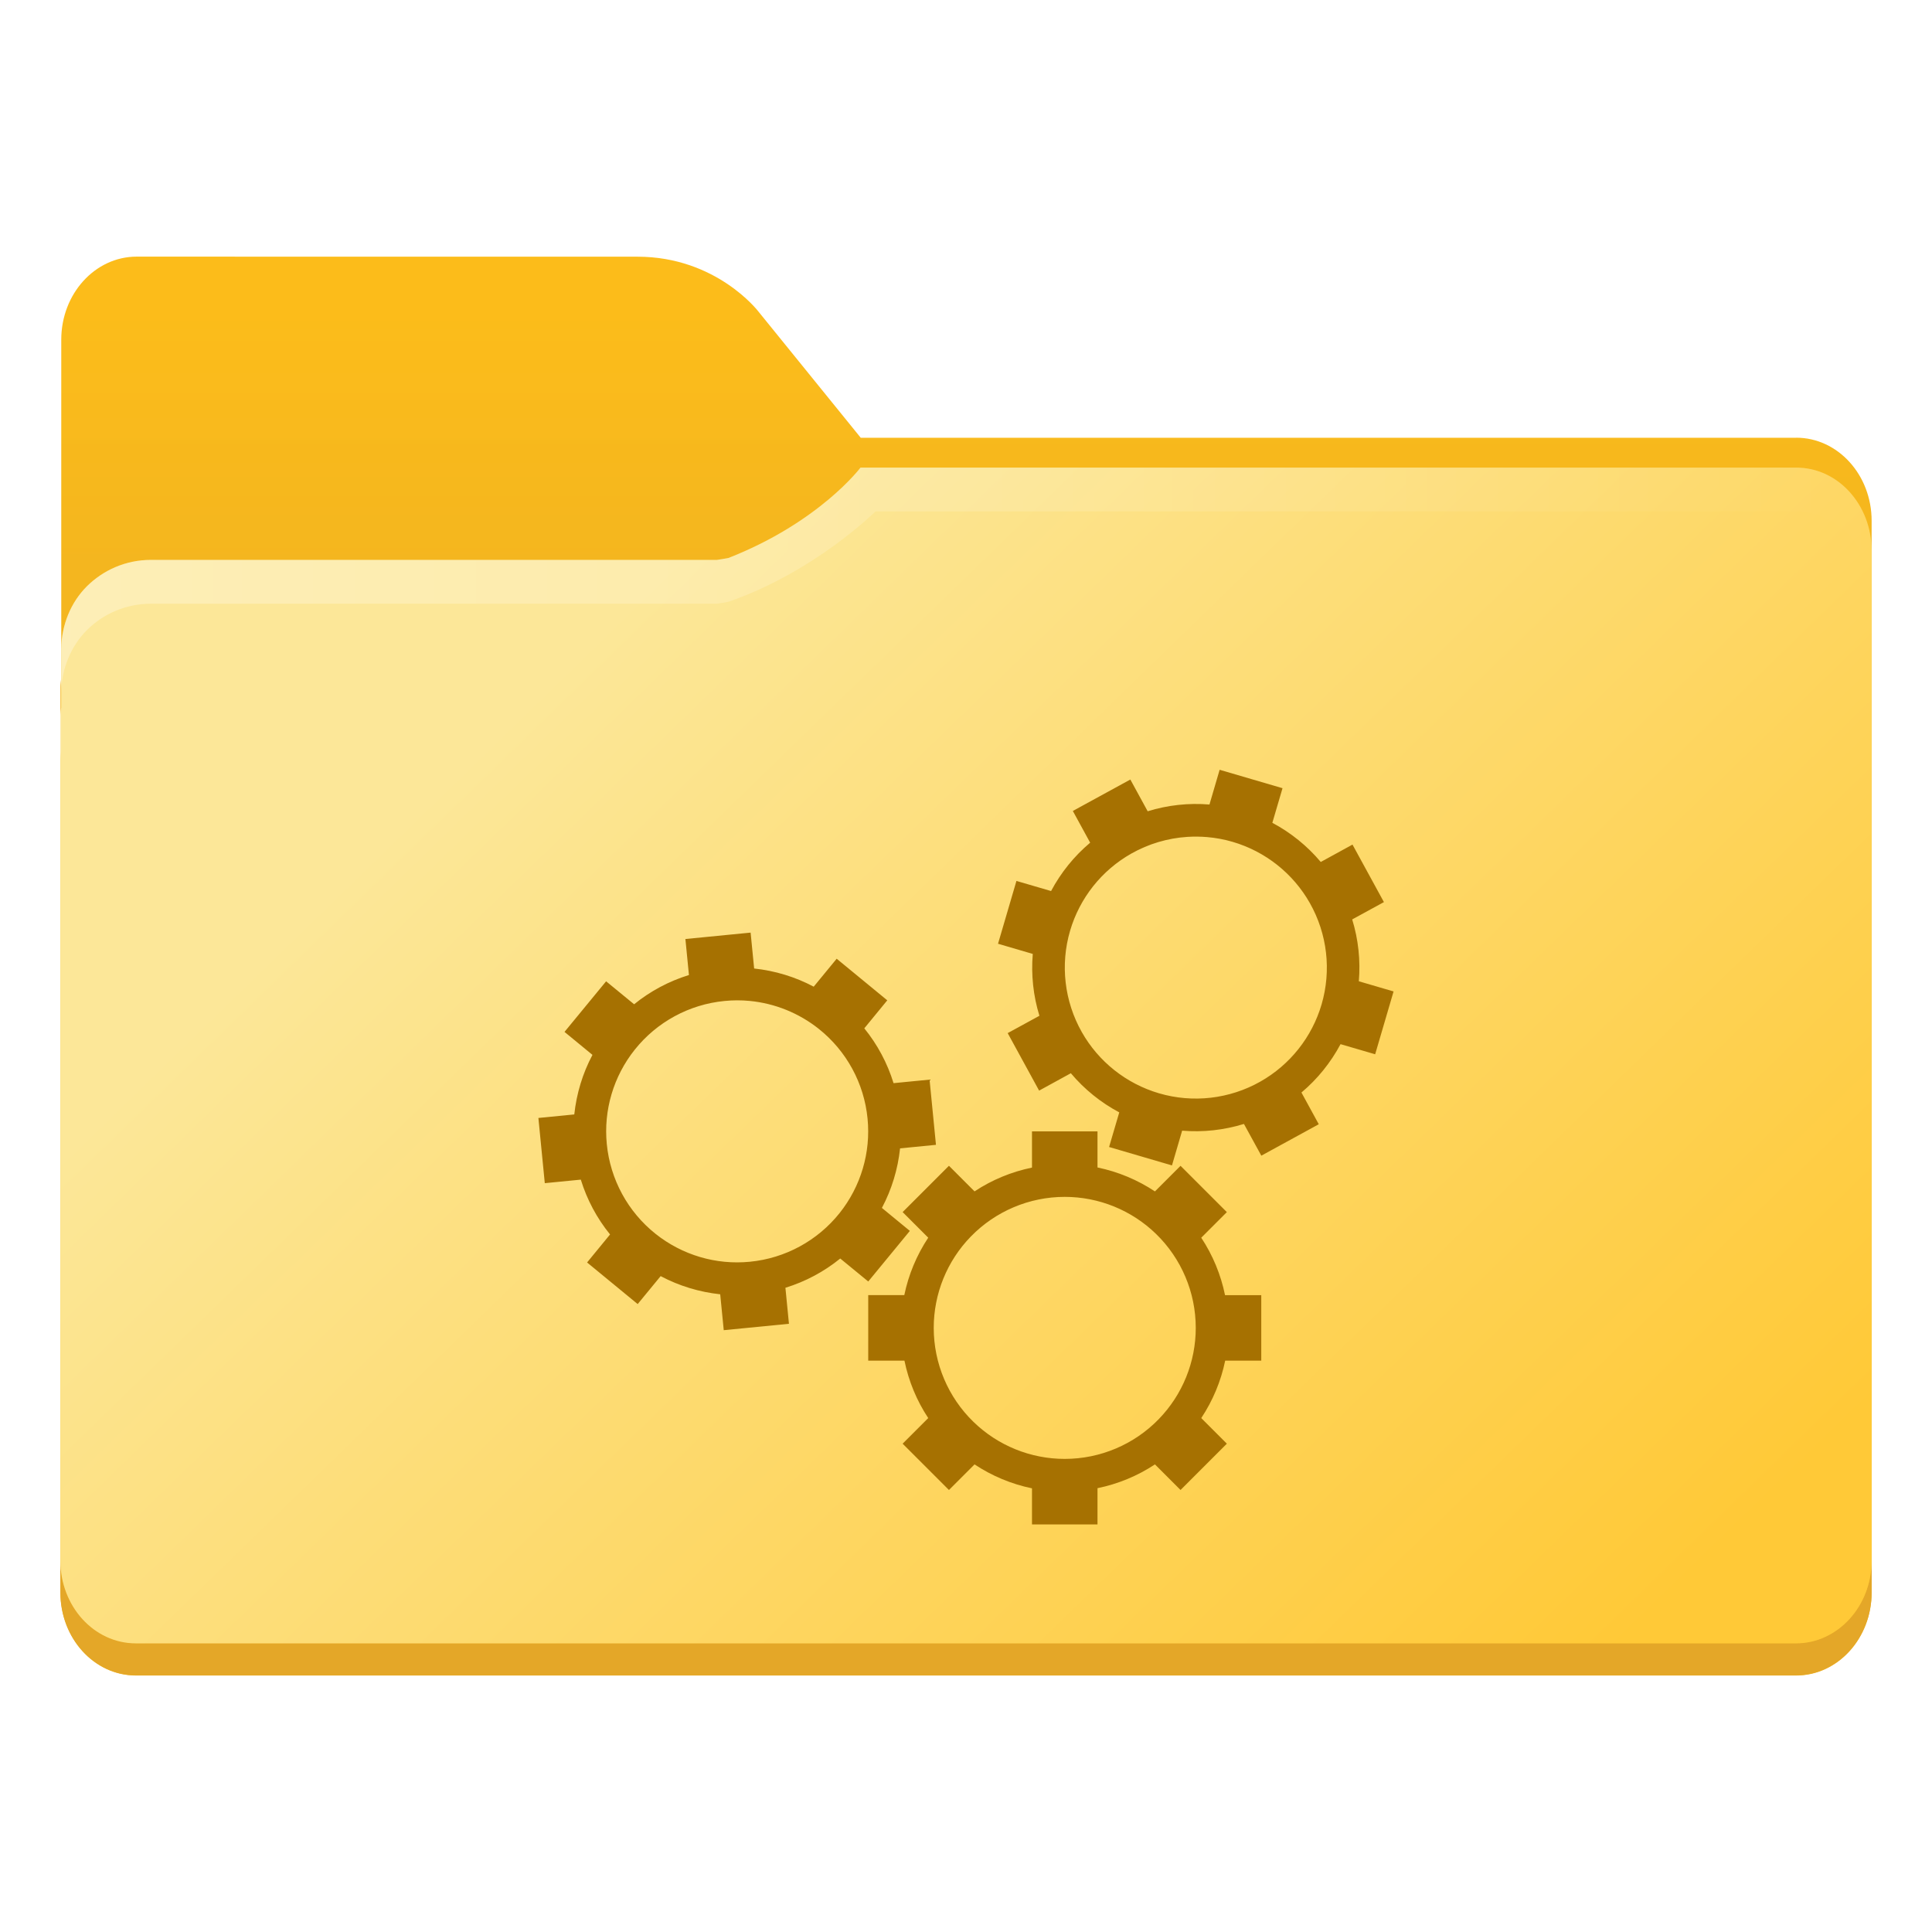
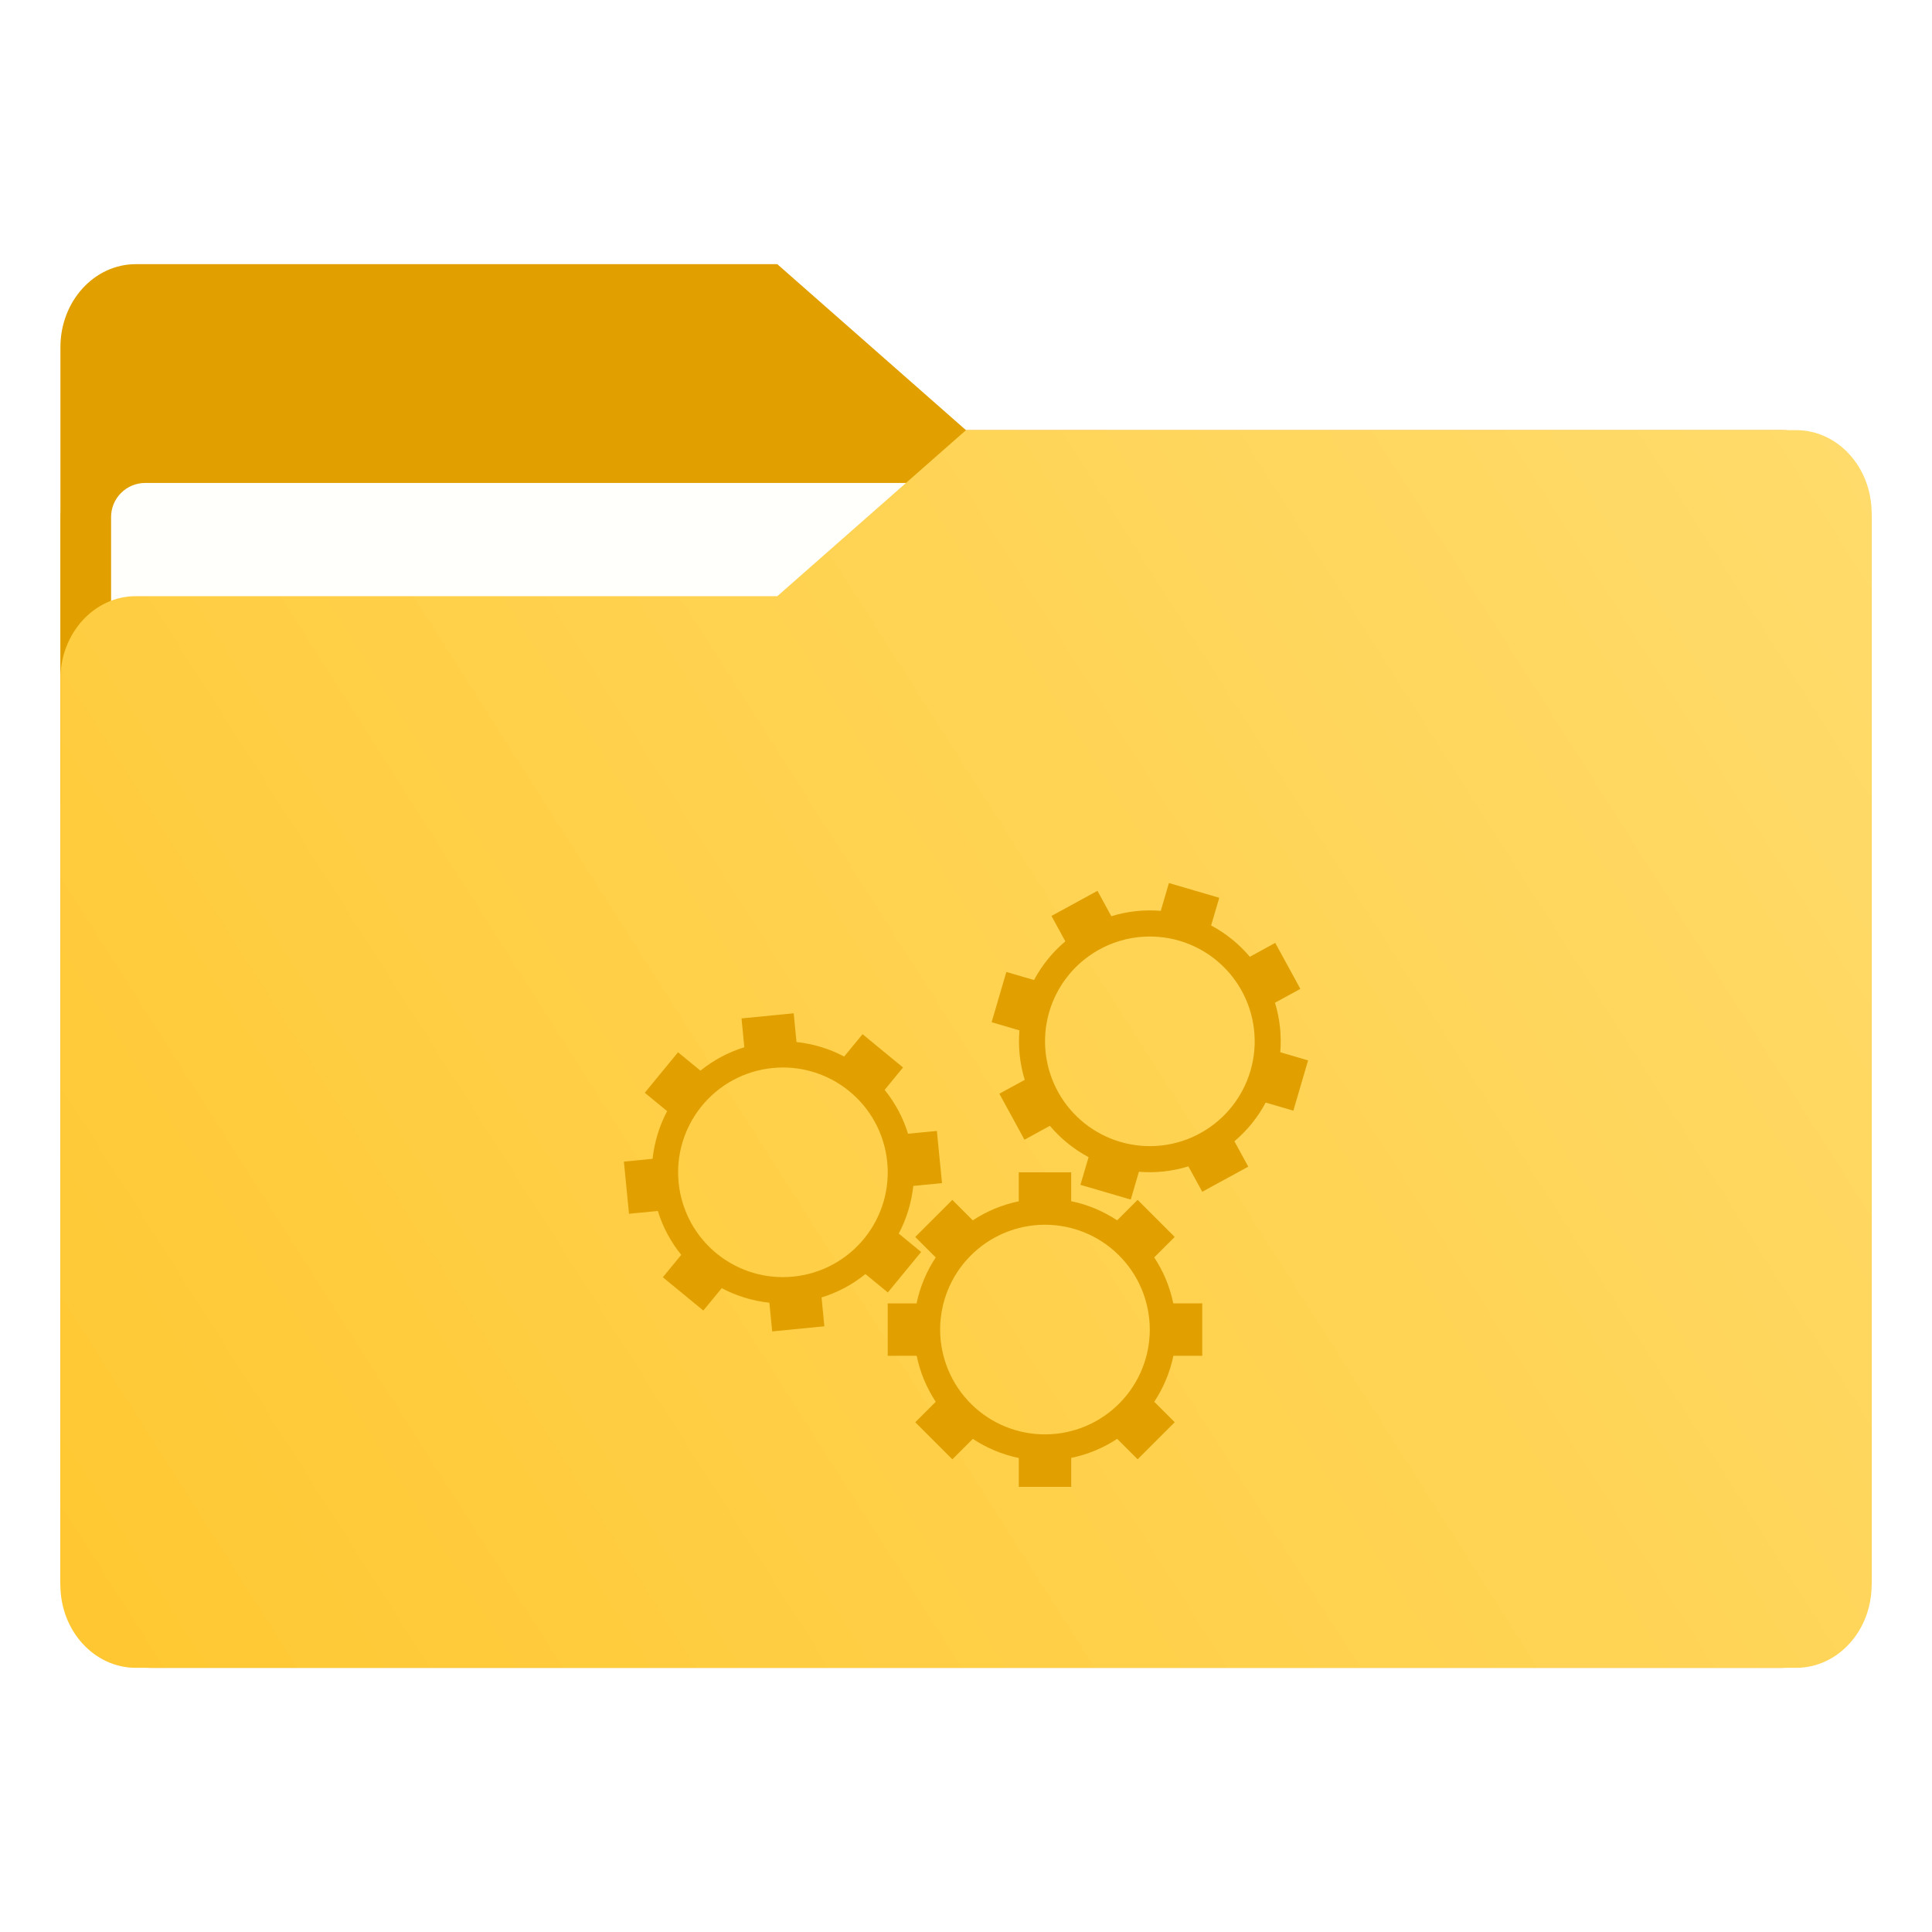
<svg xmlns="http://www.w3.org/2000/svg" xmlns:xlink="http://www.w3.org/1999/xlink" width="64" height="64" version="1.1" viewBox="0 0 64 64" id="svg18">
  <defs id="defs13">
    <linearGradient id="linearGradient16" x1="100" x2="133.19" y1="17.453" y2="51.606" gradientTransform="matrix(0.26458,0,0,0.26458,-26.458,2.5104)" gradientUnits="userSpaceOnUse">
      <stop stop-color="#fce798" offset="0" id="stop15" style="stop-color:#be8f0d;stop-opacity:1" />
      <stop stop-color="#ffc937" offset="1" id="stop16" style="stop-color:#a67101;stop-opacity:1" />
    </linearGradient>
    <style id="current-color-scheme" type="text/css">.ColorScheme-Text {
      color:#333333;
    }
    .ColorScheme-Highlight {
      color:#60c0f0;
    }</style>
    <linearGradient id="e" x1="1.058" x2="15.875" y1="289.59" y2="289.59" gradientTransform="matrix(3.7796,0,0,3.7796,0,-1058.6)" gradientUnits="userSpaceOnUse">
      <stop stop-color="#46a2d7" stop-opacity=".5" offset="0" id="stop1" />
      <stop stop-color="#46a2d7" stop-opacity="0" offset=".108" id="stop2" />
      <stop stop-color="#46a2d7" stop-opacity=".096" offset=".894" id="stop3" />
      <stop stop-color="#46a2d7" stop-opacity=".5" offset="1" id="stop4" />
    </linearGradient>
    <linearGradient id="d" x1="8.467" x2="8.467" y1="294.62" y2="293.56" gradientTransform="matrix(3.7795,0,0,3.7795,0,-1058.5)" gradientUnits="userSpaceOnUse">
      <stop stop-color="#008ea2" stop-opacity=".251" offset="0" id="stop5" />
      <stop stop-color="#008ea2" stop-opacity=".15" offset=".757" id="stop6" />
      <stop stop-color="#fff" stop-opacity=".15" offset="1" id="stop7" />
    </linearGradient>
    <linearGradient id="c" x1="8.467" x2="8.467" y1="293.3" y2="292.77" gradientTransform="matrix(3.7796,0,0,3.7796,0,-1058.6)" gradientUnits="userSpaceOnUse">
      <stop stop-color="#008ea2" stop-opacity=".25" offset="0" id="stop8" />
      <stop stop-color="#fff" stop-opacity=".15" offset="1" id="stop9" />
    </linearGradient>
    <linearGradient id="b" x1="445.28" x2="445.28" y1="179.28" y2="200.07" gradientTransform="matrix(1.4724,0,0,1.4432,-625.6,-239.78)" gradientUnits="userSpaceOnUse">
      <stop stop-color="#60c0f0" offset="0" id="stop10" />
      <stop stop-color="#83d4fb" offset="1" id="stop11" />
    </linearGradient>
    <linearGradient id="a" x1="6.879" x2="6.879" y1="285.36" y2="283.77" gradientTransform="matrix(3.7795,0,0,3.7795,0,-1058.5)" gradientUnits="userSpaceOnUse">
      <stop offset="0" id="stop12" />
      <stop stop-opacity="0" offset="1" id="stop13" />
    </linearGradient>
    <filter color-interpolation-filters="sRGB" height="1.026" width="1.022" y="-0.013" x="-0.011" id="filter1733">
      <feGaussianBlur id="feGaussianBlur869" stdDeviation="0.073" />
    </filter>
    <linearGradient gradientUnits="userSpaceOnUse" gradientTransform="matrix(0.26458,0,0,0.26458,-0.79373,-39.158)" y2="166" y1="155" x2="25" x1="25" id="linearGradient1387">
      <stop id="stop850" offset="0" stop-color="#3296d7" />
      <stop id="stop852" offset="1" stop-color="#0a7db4" />
    </linearGradient>
    <filter color-interpolation-filters="sRGB" height="1.297" width="1.03" y="-0.148" x="-0.015" id="filter935">
      <feGaussianBlur id="feGaussianBlur872" stdDeviation="0.098" />
    </filter>
    <linearGradient gradientUnits="userSpaceOnUse" gradientTransform="matrix(0.26458,0,0,0.26458,-0.79374,-39.158)" y2="185" y1="185" x2="65" x1="5" id="linearGradient1401">
      <stop id="stop855" offset="0" stop-color="#3492cb" />
      <stop id="stop857" offset=".084" stop-color="#6ec8fa" />
      <stop id="stop859" offset=".912" stop-color="#6ec8fa" />
      <stop id="stop861" offset="1" stop-color="#3492cb" />
    </linearGradient>
    <linearGradient gradientUnits="userSpaceOnUse" gradientTransform="matrix(0.18168,0,0,0.40956,9.2005,-451.88)" y2="1140.2" y1="1138.4" x2="-9.617" x1="-9.617" id="linearGradient1438">
      <stop id="stop864" offset="0" stop-opacity="0" stop-color="#1482be" />
      <stop id="stop866" offset="1" stop-color="#1482be" />
    </linearGradient>
    <linearGradient id="linearGradient1911" x1="25.085" x2="25.085" y1="24.031" y2="26.412" gradientTransform="translate(-24.247,-18.739)" gradientUnits="userSpaceOnUse">
      <stop stop-color="#fcbc19" stop-opacity=".996" offset="0" id="stop7-6" />
      <stop stop-color="#f4b61f" offset="1" id="stop8-1" />
    </linearGradient>
    <linearGradient id="linearGradient4625" x1="0.529" x2="16.404" y1="5.067" y2="5.067" gradientTransform="translate(-6.3499,2.6458)" gradientUnits="userSpaceOnUse">
      <stop stop-color="#b78815" offset="0" id="stop9-2" />
      <stop stop-color="#e2b24b" stop-opacity="0" offset="1" id="stop10-9" />
    </linearGradient>
    <linearGradient id="linearGradient1951" x1="100" x2="133.19" y1="17.453" y2="51.606" gradientTransform="matrix(0.26458,0,0,0.26458,-26.458,2.5104)" gradientUnits="userSpaceOnUse">
      <stop stop-color="#fce798" offset="0" id="stop11-3" />
      <stop stop-color="#ffc937" offset="1" id="stop12-1" />
    </linearGradient>
    <linearGradient id="linearGradient11110" x1="0.529" x2="16.404" y1="5.381" y2="5.381" gradientTransform="translate(-6.3499,2.6458)" gradientUnits="userSpaceOnUse">
      <stop stop-color="#fff" offset="0" id="stop13-9" />
      <stop stop-color="#fff" stop-opacity="0" offset="1" id="stop14" />
    </linearGradient>
    <linearGradient id="linearGradient1118" x1="20.108" x2="20.108" y1="6.35" y2="13.493" gradientTransform="matrix(3.779602,0,0,3.779602,-96.89208,-0.5001855)" gradientUnits="userSpaceOnUse">
      <stop stop-color="#be900d" offset="0" id="stop5-4" />
      <stop stop-color="#a57001" offset="1" id="stop6-7" />
    </linearGradient>
-     <linearGradient xlink:href="#linearGradient16" id="linearGradient1" x1="32.085" y1="25.259" x2="32.085" y2="50.5" gradientUnits="userSpaceOnUse" />
+     <linearGradient id="linearGradient947" x1="-16.14" x2="-1.07" y1="-55.616" y2="-44.835" gradientTransform="matrix(1,0,0,1.1,16.669,62.435)" gradientUnits="userSpaceOnUse" xlink:href="#linearGradient992" />
+     <linearGradient id="linearGradient992" x1="-16.14" x2="-1.07" y1="-55.616" y2="-44.835" gradientTransform="matrix(1,0,0,1.1,16.669,62.435)" gradientUnits="userSpaceOnUse">
+       <stop stop-color="#e1a000" offset="0" id="stop4-0" />
+       <stop stop-color="#ffdc6e" offset="1" id="stop5-3" />
+     </linearGradient>
+     <linearGradient id="linearGradient1006" x1="0.529" x2="16.217" y1="2.778" y2="14.872" gradientTransform="matrix(1,0,0,1.1,16.669,62.435)" gradientUnits="userSpaceOnUse">
+       <stop stop-color="#e1a000" offset="0" id="stop6-6" />
+       <stop stop-color="#ffdc6e" offset="1" id="stop7-3" />
+     </linearGradient>
+     <linearGradient id="linearGradient1064" x1="-15.961" x2="-0.301" y1="-43.254" y2="-54.196" gradientTransform="matrix(3.779602,0,0,4.157562,63.00323,234.2301)" gradientUnits="userSpaceOnUse">
+       <stop stop-color="#ffc832" offset="0" id="stop3-2" />
+       <stop stop-color="#ffdc6e" offset="1" id="stop8-0" />
+     </linearGradient>
+     <linearGradient xlink:href="#linearGradient992" id="linearGradient2" gradientUnits="userSpaceOnUse" gradientTransform="matrix(1,0,0,1.1,16.669,62.435)" x1="-16.14" y1="-55.616" x2="-1.07" y2="-44.835" />
  </defs>
-   <g transform="matrix(3.779602,0,0,3.779602,24.00017,-9.999913)" id="g18">
-     <path d="m -5.152,4.895 c -0.365,0 -0.661,0.326 -0.661,0.728 v 2.964 c -0.003,0.026 -0.007,0.052 -0.007,0.079 v 7.937 c 0,0.402 0.296,0.728 0.661,0.728 h 14.552 c 0.365,0 0.661,-0.326 0.661,-0.728 v -9.393 c 0,-0.402 -0.296,-0.728 -0.661,-0.728 v 5.16e-4 h -8.199 l -0.899,-1.109 c 0,0 -0.366,-0.478 -1.058,-0.478 h -1.323 z" color="#000000" color-rendering="auto" dominant-baseline="auto" fill="url(#linearGradient1911)" image-rendering="auto" shape-rendering="auto" solid-color="#000000" stop-color="#000000" style="font-variant-ligatures:normal;font-variant-position:normal;font-variant-caps:normal;font-variant-numeric:normal;font-variant-alternates:normal;font-variant-east-asian:normal;font-feature-settings:normal;font-variation-settings:normal;text-indent:0;text-decoration-line:none;text-decoration-style:solid;text-decoration-color:#000000;text-transform:none;text-orientation:mixed;white-space:normal;shape-padding:0;shape-margin:0;inline-size:0;isolation:auto;mix-blend-mode:normal;fill:url(#linearGradient1911)" id="path14" />
-     <path d="M 2.011,6.482 C 1.898,6.484 1.702,6.467 1.491,6.577 0.754,6.957 0.719,7.171 -0.066,7.291 h -4.961 c -0.22,0 -0.418,0.089 -0.562,0.232 -0.139,0.139 -0.22,0.333 -0.225,0.546 v 0.278 c 0.005,-0.212 0.086,-0.406 0.225,-0.546 0.143,-0.143 0.342,-0.232 0.562,-0.232 h 4.961 C 0.719,7.448 0.754,7.234 1.491,6.855 1.702,6.744 1.898,6.761 2.011,6.76 h 7.383 c 0.182,3.65e-4 0.347,0.081 0.467,0.212 0.12,0.132 0.194,0.314 0.194,0.515 V 7.209 C 10.054,7.008 9.98,6.826 9.86,6.695 9.741,6.563 9.576,6.483 9.393,6.482 H 8.228 Z M -5.814,8.586 c -0.003,0.026 -0.007,0.052 -0.007,0.079 v 0.278 c 0,-0.027 0.004,-0.053 0.007,-0.079 z" fill="url(#linearGradient4625)" opacity="0.001" stroke-width="0.265" id="path15" style="fill:url(#linearGradient4625)" />
-     <path d="m -5.821,16.32 v 0.282 c 0,0.201 0.074,0.383 0.193,0.514 0.12,0.132 0.286,0.213 0.468,0.213 h 14.552 c 0.183,0 0.348,-0.082 0.468,-0.213 0.12,-0.132 0.194,-0.313 0.194,-0.514 V 16.32 c 0,0.201 -0.074,0.383 -0.194,0.514 -0.12,0.132 -0.285,0.213 -0.468,0.213 h -14.552 c -0.183,0 -0.348,-0.082 -0.468,-0.213 C -5.747,16.703 -5.821,16.521 -5.821,16.32 Z" fill="#e4a729" fill-opacity="0.996" stroke-width="0.265" id="path16" />
-     <path d="m 1.192,6.744 c 0,0 -0.359,0.479 -1.157,0.792 -0.033,0.006 -0.065,0.012 -0.101,0.017 h -4.961 c -0.22,0 -0.418,0.089 -0.562,0.232 -0.139,0.139 -0.22,0.333 -0.225,0.546 v 0.517 c -0.003,0.026 -0.007,0.052 -0.007,0.079 v 7.395 c 0,0.201 0.074,0.383 0.193,0.514 0.12,0.132 0.286,0.213 0.468,0.213 h 14.552 c 0.183,0 0.348,-0.082 0.468,-0.213 0.12,-0.132 0.194,-0.313 0.194,-0.514 v -8.851 c 0,-0.201 -0.074,-0.383 -0.194,-0.515 C 9.741,6.825 9.576,6.744 9.394,6.744 h -7.482 z" fill="url(#linearGradient1951)" id="path17" style="fill:url(#linearGradient1951)" />
-     <path d="m 1.192,6.744 c 0,0 -0.359,0.479 -1.157,0.792 -0.033,0.006 -0.065,0.012 -0.101,0.017 h -4.961 c -0.22,0 -0.418,0.089 -0.562,0.232 -0.139,0.139 -0.22,0.333 -0.225,0.546 v 0.384 c 0.005,-0.212 0.086,-0.406 0.225,-0.546 0.143,-0.143 0.342,-0.232 0.562,-0.232 h 4.961 C -0.03,7.932 0.002,7.926 0.035,7.92 0.794,7.657 1.323,7.128 1.323,7.128 h 8.071 c 0.182,3.704e-4 0.347,0.081 0.467,0.212 0.12,0.132 0.194,0.314 0.194,0.515 V 7.471 C 10.054,7.27 9.98,7.088 9.86,6.956 9.741,6.825 9.576,6.744 9.394,6.744 H 1.911 Z m -7.006,2.104 c -0.003,0.026 -0.007,0.052 -0.007,0.079 v 0.384 c 0,-0.027 0.004,-0.053 0.007,-0.079 z" fill="url(#linearGradient11110)" opacity="0.3" id="path18" style="fill:url(#linearGradient11110)" />
+   <g transform="matrix(3.779602,0,0,3.779602,0.002164,-1.750572)" id="g18-6">
+     <g transform="matrix(1,0,0,1.1,16.669,63.956)" fill="url(#linearGradient947)" stroke-width="0.661" id="g17" style="fill:url(#linearGradient947)">
+       <path d="m -8.203,-51.317 h -7.937 v -3.638 c 0,-0.365 0.296,-0.661 0.661,-0.661 h 5.622 l 1.654,1.323 z" fill="url(#linearGradient947)" id="path16-1" style="fill:url(#linearGradient2)" />
+     </g>
+     <rect x="0.529" y="4.233" width="15.874" height="10.848" ry="0.794" fill="url(#linearGradient1006)" id="rect17" style="fill:url(#linearGradient1006)" />
+     <rect x="0.973" y="4.696" width="14.987" height="9.922" ry="0.299" fill="#fffffc" id="rect18" />
  </g>
-   <path d="m 40.402,25.5 -0.337,1.151 c -0.69,-0.058 -1.385,0.019 -2.047,0.223 l -0.574,-1.051 -1.905,1.041 0.574,1.051 c -0.531,0.447 -0.969,0.99 -1.295,1.602 l -1.147,-0.335 -0.61,2.081 1.151,0.337 c -0.058,0.69 0.016,1.388 0.22,2.049 l -1.051,0.574 1.041,1.905 1.051,-0.576 c 0.447,0.531 0.992,0.972 1.604,1.297 l -0.337,1.147 2.083,0.61 0.337,-1.151 c 0.69,0.058 1.385,-0.019 2.047,-0.223 l 0.576,1.051 1.903,-1.041 -0.574,-1.051 c 0.531,-0.447 0.969,-0.99 1.295,-1.602 l 1.147,0.335 0.61,-2.081 -1.151,-0.337 c 0.058,-0.69 -0.016,-1.388 -0.22,-2.049 l 1.051,-0.574 -1.041,-1.905 -1.051,0.576 c -0.447,-0.531 -0.992,-0.972 -1.604,-1.297 l 0.337,-1.147 z m -1.072,2.223 c 0.215,-0.014 0.433,-0.012 0.649,0.006 0.288,0.024 0.575,0.076 0.856,0.159 1.083,0.318 2,1.045 2.556,2.028 0.577,1.02 0.718,2.232 0.388,3.357 -0.318,1.083 -1.045,2 -2.028,2.556 -1.02,0.577 -2.232,0.718 -3.357,0.388 -1.083,-0.318 -2.002,-1.045 -2.558,-2.028 -0.577,-1.02 -0.718,-2.232 -0.388,-3.357 0.318,-1.083 1.045,-2 2.028,-2.556 0.574,-0.325 1.208,-0.511 1.854,-0.553 z m -14.465,3.171 -2.16,0.212 0.117,1.193 c -0.662,0.204 -1.278,0.532 -1.816,0.969 l -0.928,-0.761 -1.378,1.676 0.926,0.761 c -0.326,0.613 -0.528,1.283 -0.602,1.973 l -1.189,0.117 0.212,2.16 1.193,-0.117 c 0.204,0.662 0.532,1.278 0.969,1.816 l -0.761,0.928 1.676,1.378 0.761,-0.926 c 0.613,0.326 1.283,0.528 1.973,0.602 l 0.117,1.189 2.16,-0.212 -0.117,-1.193 c 0.662,-0.204 1.278,-0.532 1.816,-0.969 l 0.928,0.761 1.378,-1.676 -0.926,-0.761 c 0.326,-0.613 0.528,-1.283 0.602,-1.973 l 1.189,-0.117 -0.212,-2.16 -1.193,0.117 c -0.204,-0.662 -0.532,-1.278 -0.969,-1.816 l 0.761,-0.928 -1.676,-1.378 -0.761,0.926 c -0.613,-0.326 -1.283,-0.528 -1.973,-0.602 z m -0.03,2.263 c 0.831,0.08 1.629,0.4 2.291,0.928 0.917,0.731 1.499,1.802 1.613,2.969 0.111,1.124 -0.222,2.247 -0.926,3.13 -0.731,0.917 -1.804,1.499 -2.971,1.613 -1.124,0.111 -2.245,-0.222 -3.128,-0.926 -0.917,-0.731 -1.499,-1.804 -1.613,-2.971 -0.111,-1.124 0.222,-2.245 0.926,-3.128 0.731,-0.917 1.802,-1.499 2.969,-1.613 0.281,-0.028 0.562,-0.029 0.839,-0.002 z m 9.351,4.321 v 1.2 c -0.679,0.139 -1.325,0.406 -1.903,0.788 l -0.848,-0.848 -1.534,1.534 0.848,0.848 c -0.383,0.578 -0.653,1.224 -0.793,1.903 h -1.195 v 2.17 h 1.2 c 0.139,0.679 0.406,1.325 0.788,1.903 l -0.848,0.848 1.534,1.534 0.848,-0.848 c 0.578,0.383 1.224,0.653 1.903,0.793 v 1.195 h 2.17 v -1.2 c 0.679,-0.139 1.325,-0.406 1.903,-0.788 l 0.848,0.848 1.534,-1.534 -0.848,-0.848 c 0.383,-0.578 0.653,-1.224 0.793,-1.903 h 1.195 V 42.904 h -1.2 c -0.139,-0.679 -0.406,-1.325 -0.788,-1.903 l 0.848,-0.848 -1.534,-1.534 -0.848,0.848 c -0.578,-0.383 -1.224,-0.653 -1.903,-0.793 v -1.195 z m 1.085,2.17 c 1.13,0 2.214,0.44 3.024,1.227 0.841,0.817 1.316,1.94 1.316,3.113 0,1.13 -0.44,2.214 -1.227,3.024 -0.817,0.841 -1.94,1.316 -3.113,1.316 -1.13,0 -2.214,-0.44 -3.024,-1.227 -0.841,-0.817 -1.316,-1.94 -1.316,-3.113 0,-1.13 0.44,-2.214 1.227,-3.024 0.817,-0.841 1.94,-1.316 3.113,-1.316 z" fill="#000000" opacity="0.15" id="path1" style="opacity:1;fill:url(#linearGradient1);fill-opacity:1;stroke-width:1.085" />
+   <path d="M 59.5,14.249 H 32 l -6.25,5.5 H 4.5 c -1.381,0 -2.5,1.231 -2.5,2.75 v 30 c 0,1.519 1.119,2.75 2.5,2.75 H 59.5 c 1.381,0 2.5,-1.231 2.5,-2.75 v -35.5 c 0,-1.519 -1.119,-2.75 -2.5,-2.75 z" fill="url(#linearGradient1064)" stroke-width="2.622" id="path18-5" style="fill:url(#linearGradient1064)" />
+   <path d="m 38.722,29.252 -0.27,0.921 c -0.552,-0.046 -1.108,0.015 -1.638,0.178 l -0.459,-0.841 -1.524,0.832 0.459,0.841 c -0.424,0.358 -0.776,0.792 -1.036,1.282 l -0.917,-0.268 -0.488,1.665 0.921,0.27 c -0.046,0.552 0.013,1.11 0.176,1.64 l -0.841,0.459 0.832,1.524 0.841,-0.461 c 0.358,0.424 0.794,0.777 1.283,1.038 l -0.27,0.917 1.667,0.488 0.27,-0.921 c 0.552,0.046 1.108,-0.015 1.638,-0.178 l 0.461,0.841 1.523,-0.832 -0.459,-0.841 c 0.424,-0.358 0.776,-0.792 1.036,-1.282 l 0.917,0.268 0.488,-1.665 -0.921,-0.27 c 0.046,-0.552 -0.013,-1.11 -0.176,-1.64 l 0.841,-0.459 -0.832,-1.524 -0.841,0.461 c -0.358,-0.424 -0.794,-0.777 -1.283,-1.038 l 0.27,-0.917 z m -0.858,1.779 c 0.172,-0.011 0.346,-0.009 0.519,0.005 0.23,0.019 0.46,0.061 0.685,0.127 0.866,0.254 1.6,0.836 2.045,1.623 0.462,0.816 0.574,1.785 0.31,2.686 -0.254,0.866 -0.836,1.6 -1.623,2.045 -0.816,0.462 -1.785,0.574 -2.686,0.31 -0.866,-0.254 -1.602,-0.836 -2.046,-1.623 -0.462,-0.816 -0.574,-1.785 -0.31,-2.686 0.254,-0.866 0.836,-1.6 1.623,-2.045 0.459,-0.26 0.967,-0.409 1.484,-0.443 z m -11.572,2.536 -1.728,0.17 0.093,0.955 c -0.53,0.163 -1.022,0.426 -1.453,0.775 l -0.743,-0.609 -1.102,1.341 0.741,0.609 c -0.26,0.49 -0.422,1.026 -0.482,1.579 l -0.951,0.093 0.17,1.728 0.955,-0.093 c 0.163,0.53 0.426,1.022 0.775,1.453 l -0.609,0.743 1.341,1.102 0.609,-0.741 c 0.49,0.26 1.026,0.422 1.579,0.482 l 0.093,0.951 1.728,-0.17 -0.093,-0.955 c 0.53,-0.163 1.022,-0.426 1.453,-0.775 l 0.743,0.609 1.102,-1.341 -0.741,-0.609 c 0.26,-0.49 0.422,-1.026 0.482,-1.579 l 0.951,-0.093 -0.17,-1.728 -0.955,0.093 c -0.163,-0.53 -0.426,-1.022 -0.775,-1.453 l 0.609,-0.743 -1.341,-1.102 -0.609,0.741 c -0.49,-0.26 -1.026,-0.422 -1.579,-0.482 z m -0.024,1.811 c 0.665,0.064 1.303,0.32 1.833,0.743 0.734,0.585 1.199,1.441 1.29,2.375 0.089,0.899 -0.178,1.798 -0.741,2.504 -0.585,0.734 -1.443,1.199 -2.377,1.29 -0.899,0.089 -1.796,-0.178 -2.503,-0.741 -0.734,-0.585 -1.199,-1.443 -1.29,-2.377 -0.089,-0.899 0.178,-1.796 0.741,-2.503 0.585,-0.734 1.441,-1.199 2.375,-1.29 0.225,-0.022 0.45,-0.023 0.671,-0.002 z m 7.48,3.457 v 0.96 c -0.543,0.111 -1.06,0.325 -1.523,0.631 l -0.678,-0.678 -1.228,1.228 0.678,0.678 c -0.306,0.463 -0.522,0.979 -0.634,1.523 h -0.956 v 1.736 h 0.96 c 0.111,0.543 0.325,1.06 0.631,1.523 l -0.678,0.678 1.228,1.228 0.678,-0.678 c 0.463,0.306 0.979,0.522 1.523,0.634 v 0.956 h 1.736 v -0.96 c 0.543,-0.111 1.06,-0.325 1.523,-0.631 l 0.678,0.678 1.228,-1.228 -0.678,-0.678 c 0.306,-0.463 0.522,-0.979 0.634,-1.523 h 0.956 v -1.736 h -0.96 c -0.111,-0.543 -0.325,-1.06 -0.631,-1.523 l 0.678,-0.678 -1.228,-1.228 -0.678,0.678 c -0.463,-0.306 -0.979,-0.522 -1.523,-0.634 v -0.956 z m 0.868,1.736 c 0.904,0 1.771,0.352 2.419,0.982 0.673,0.654 1.053,1.552 1.053,2.491 0,0.904 -0.352,1.771 -0.982,2.419 -0.654,0.673 -1.552,1.053 -2.491,1.053 -0.904,0 -1.771,-0.352 -2.419,-0.982 -0.673,-0.654 -1.053,-1.552 -1.053,-2.491 0,-0.904 0.352,-1.771 0.982,-2.419 0.654,-0.673 1.552,-1.053 2.491,-1.053 z" fill="#000000" opacity="0.15" id="path2" style="opacity:1;fill:#e1a000;fill-opacity:1;stroke-width:0.868" />
</svg>
